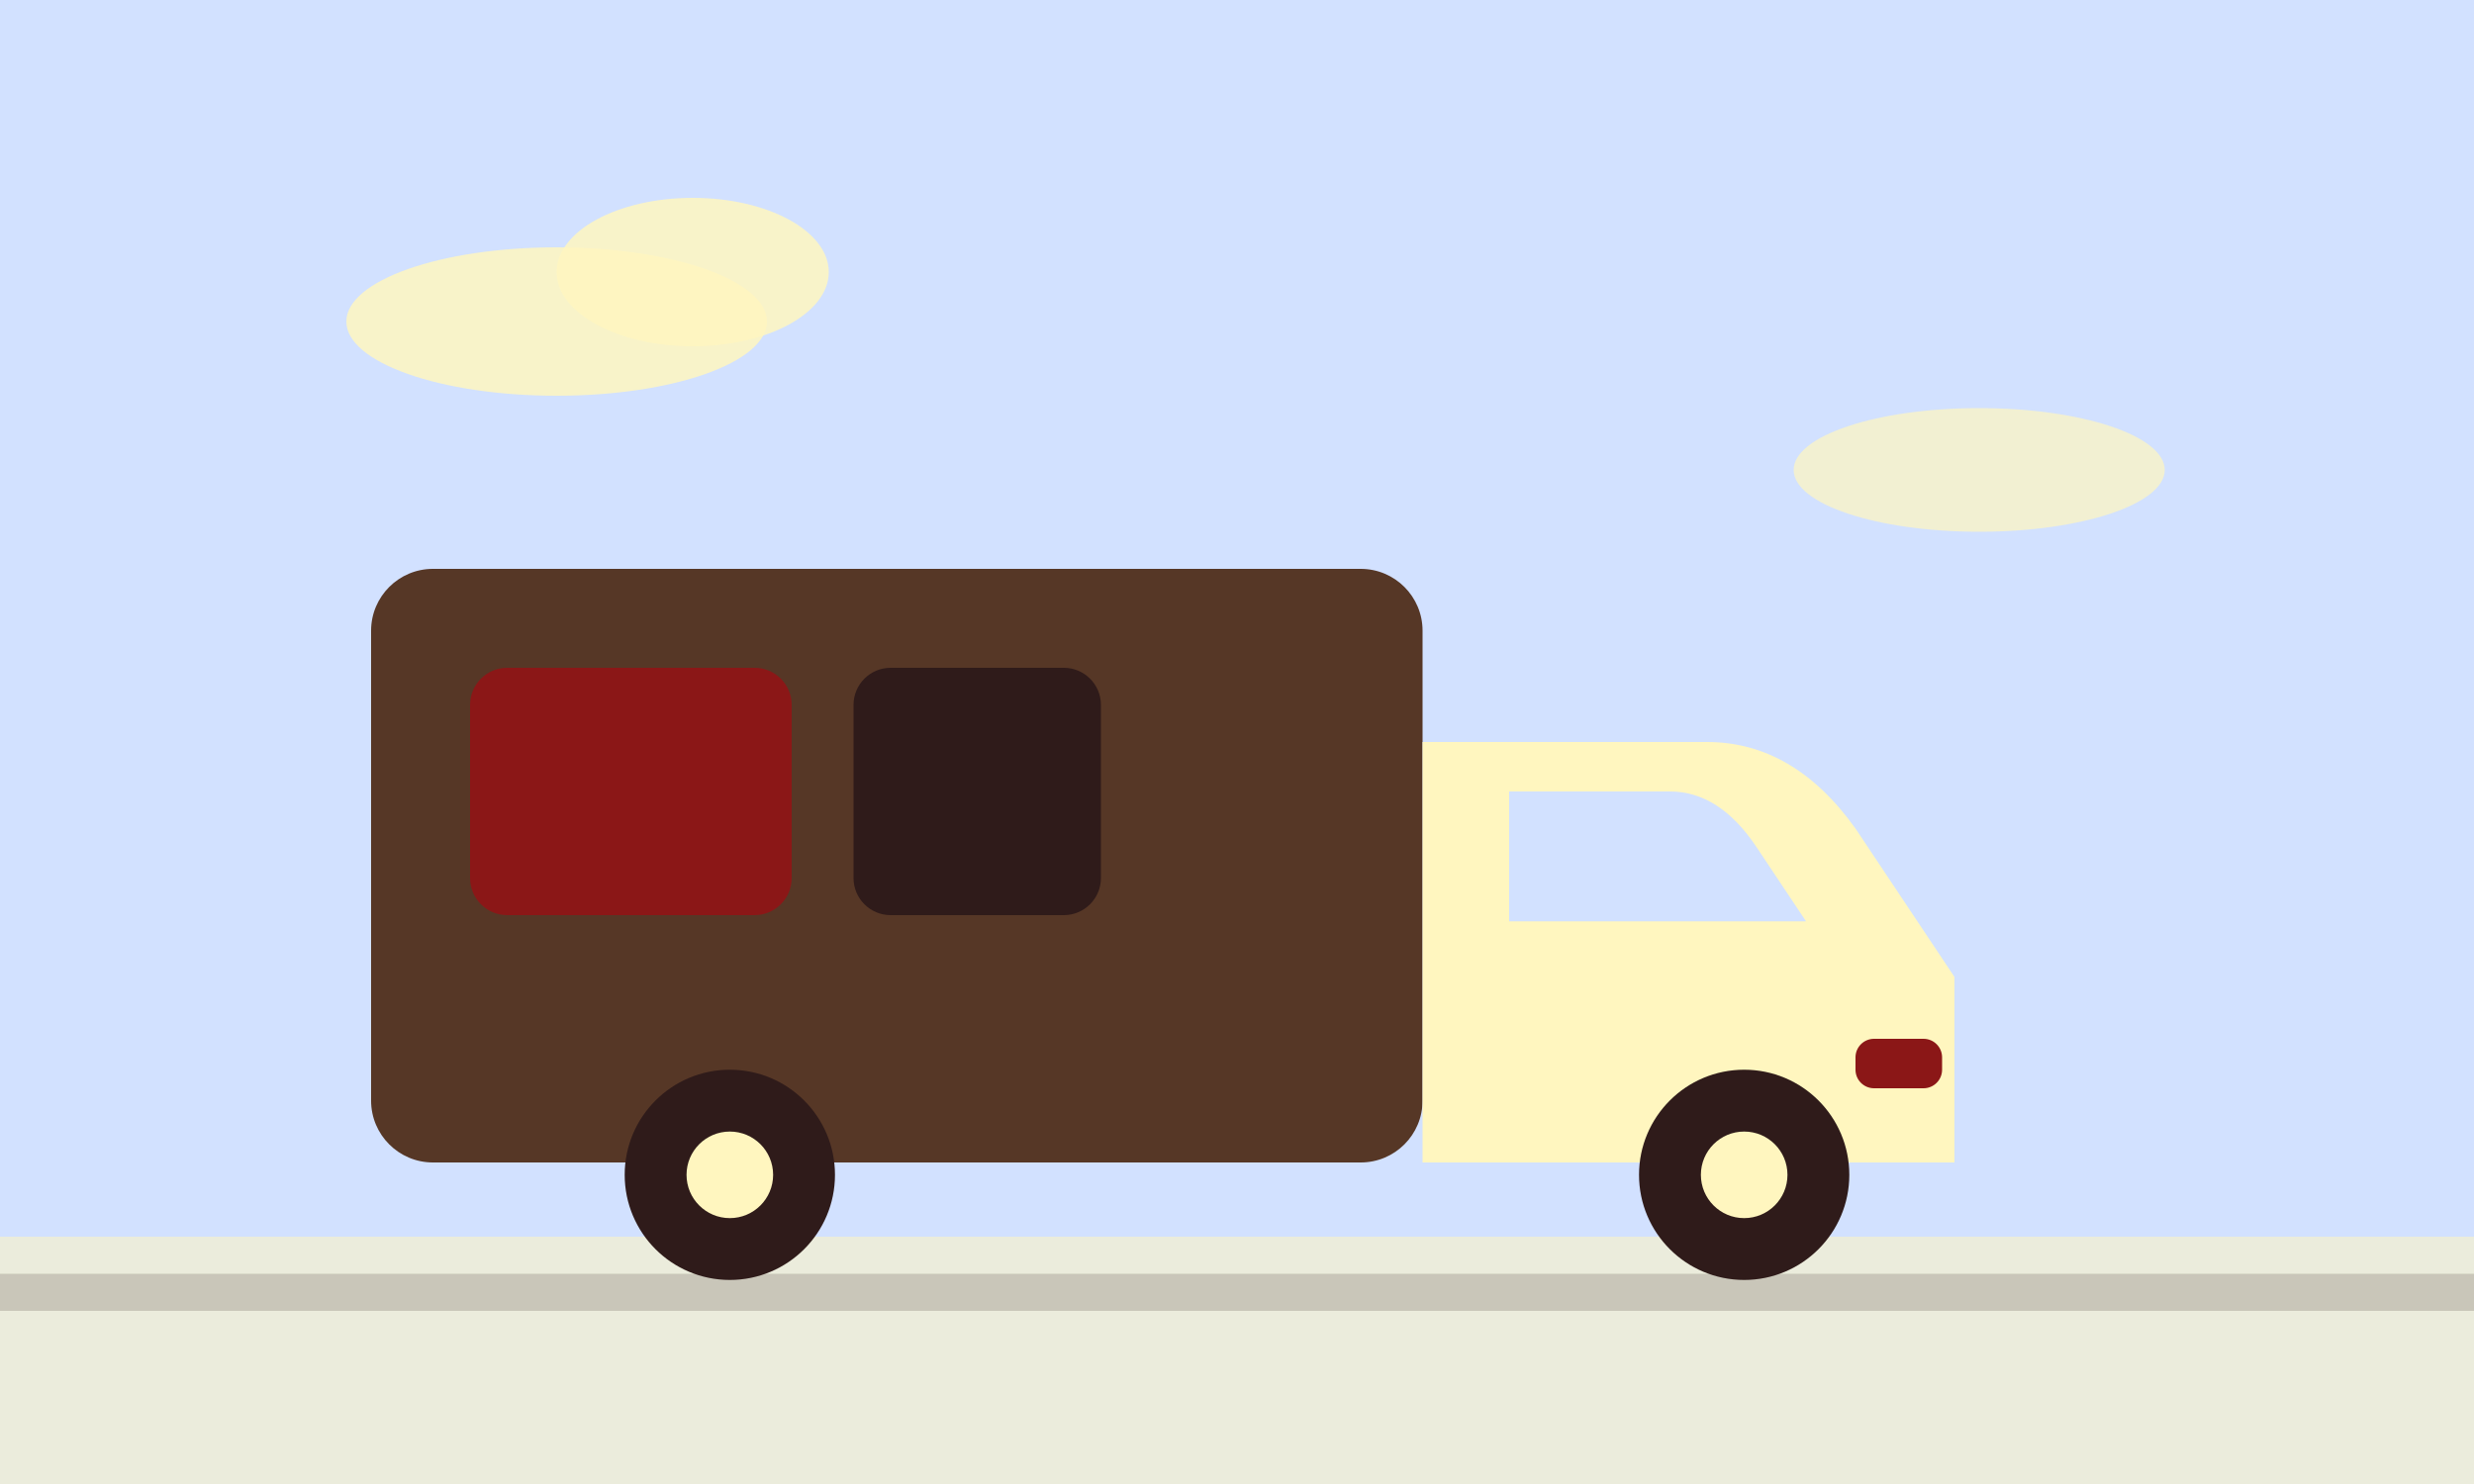
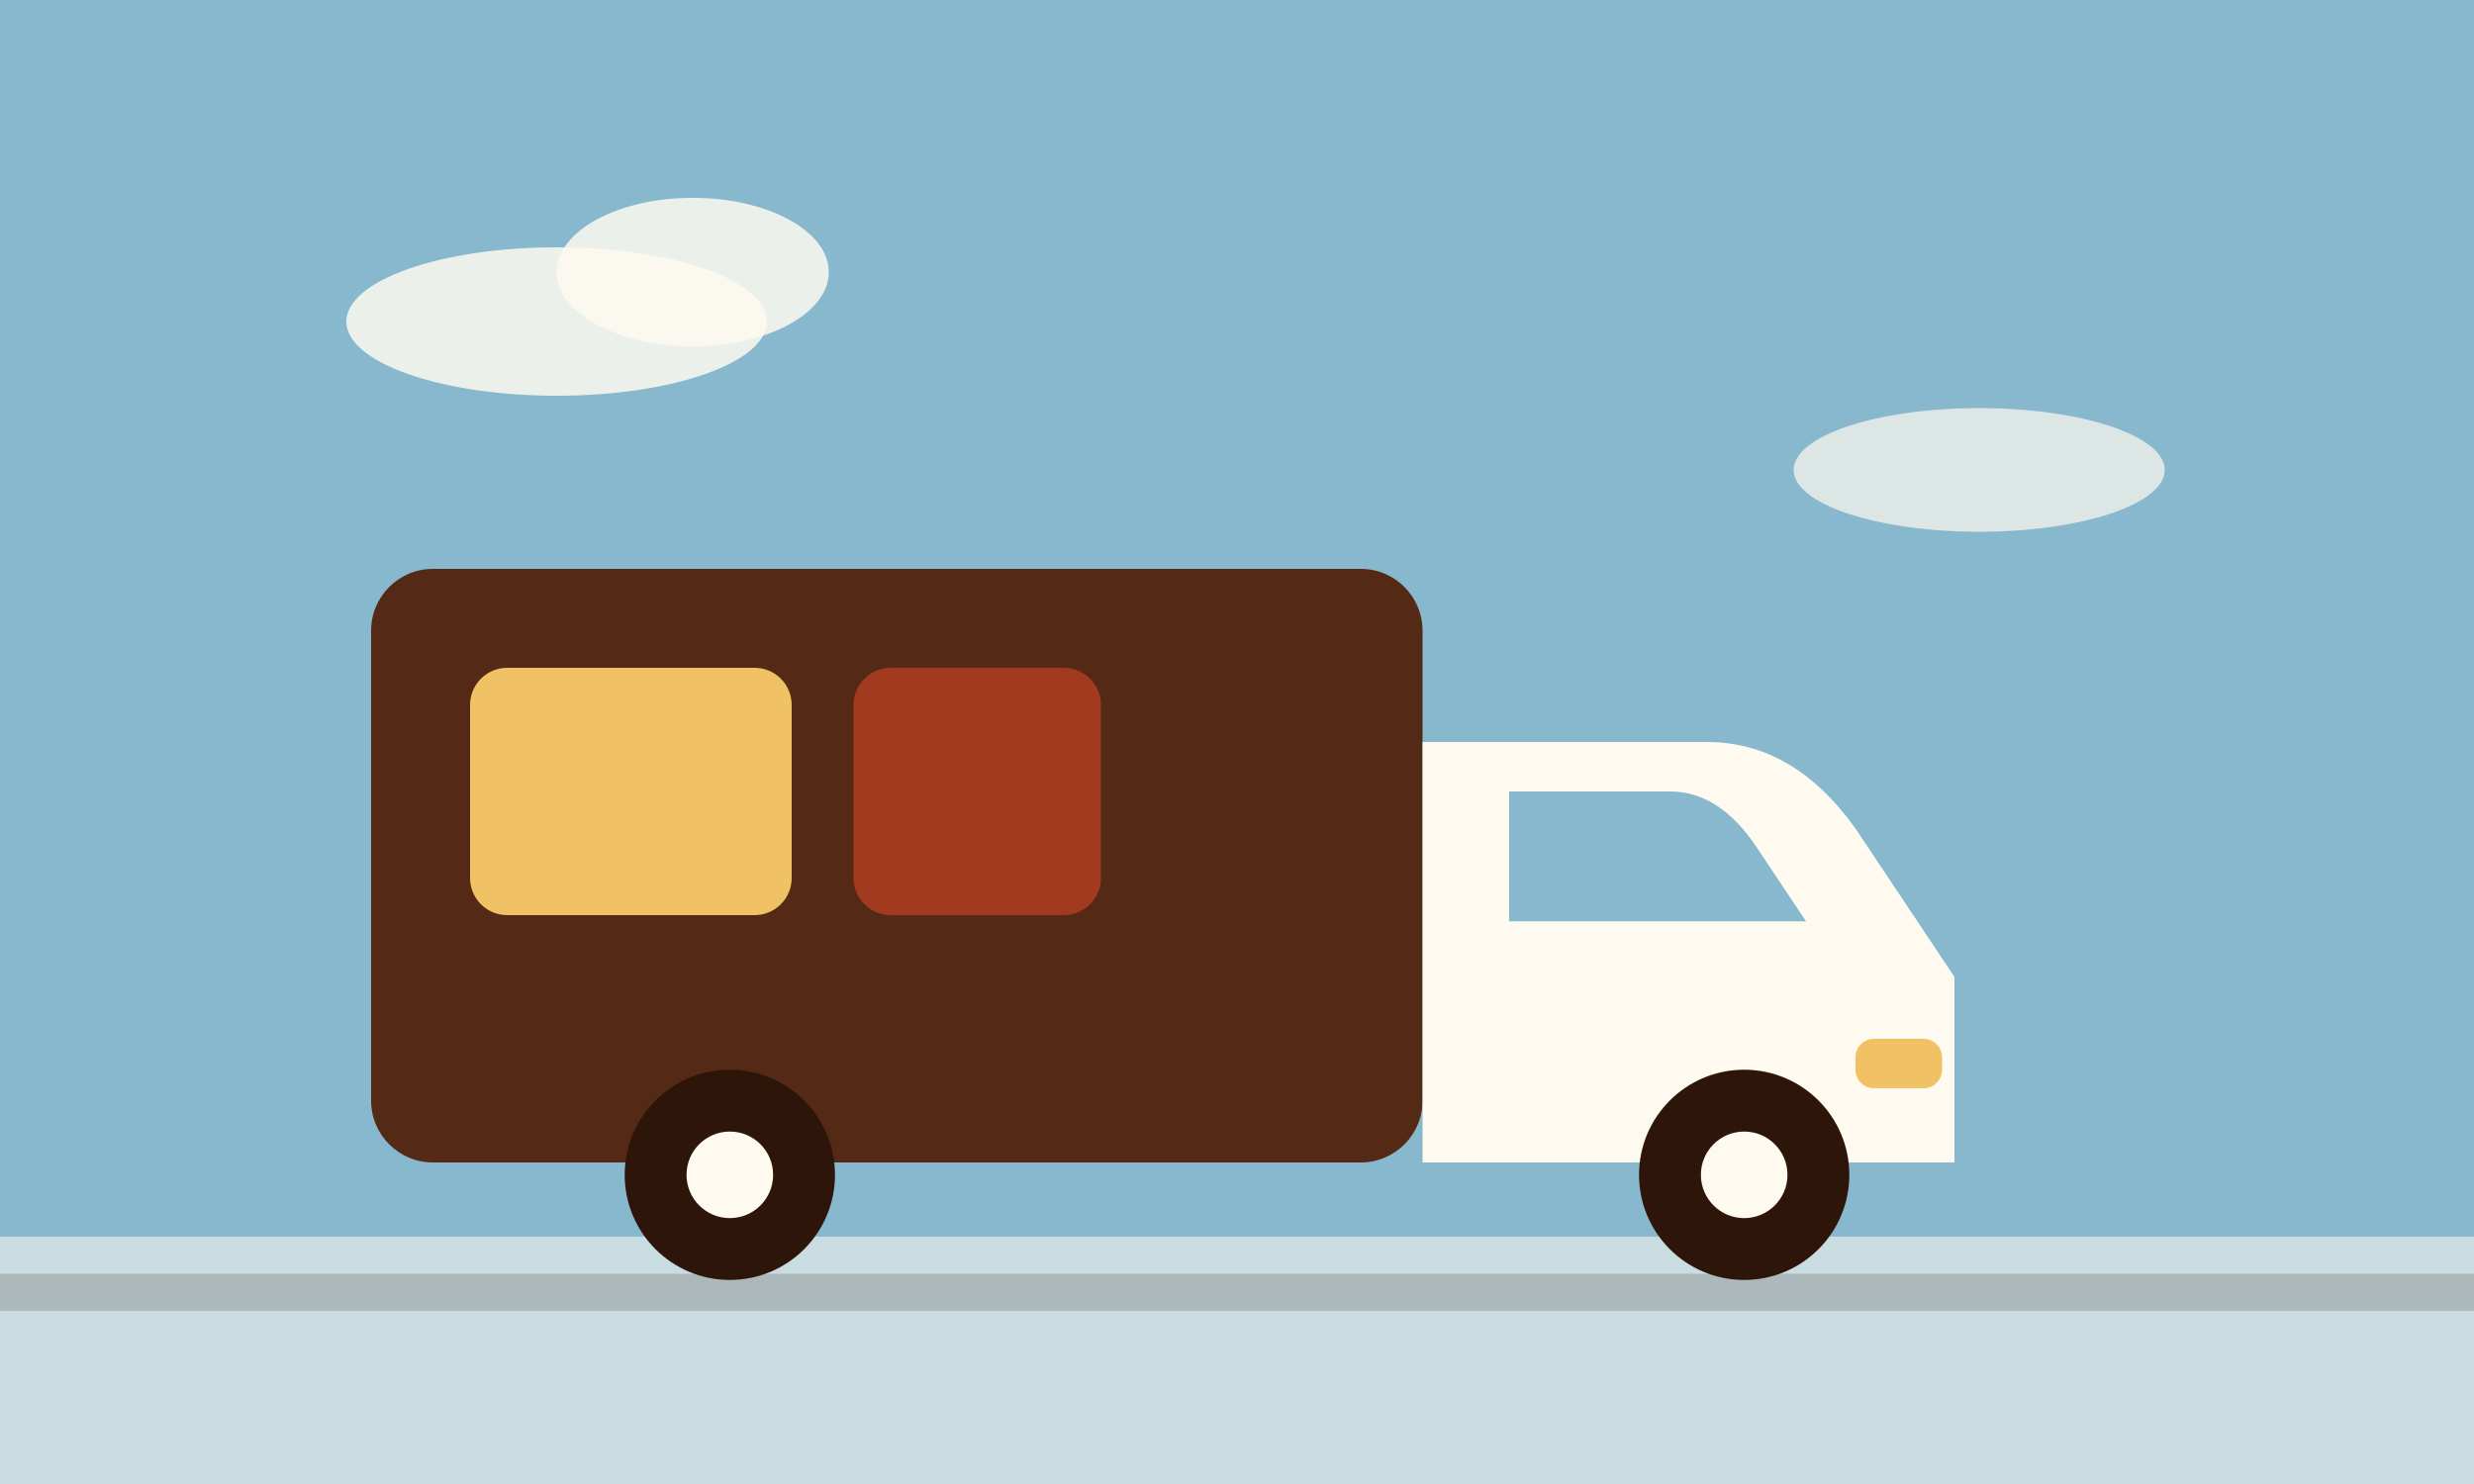
<svg xmlns="http://www.w3.org/2000/svg" viewBox="0 0 400 240" preserveAspectRatio="xMidYMid slice">
-   <rect width="400" height="240" fill="#D2E1FF" />
-   <ellipse cx="90" cy="52" rx="34" ry="12" fill="#FFF6BF" opacity=".85" />
-   <ellipse cx="112" cy="44" rx="22" ry="12" fill="#FFF6BF" opacity=".85" />
-   <ellipse cx="320" cy="76" rx="30" ry="10" fill="#FFF6BF" opacity=".7" />
-   <rect x="0" y="200" width="400" height="40" fill="#FFF6BF" opacity=".55" />
-   <rect x="0" y="206" width="400" height="6" fill="#2F1B1A" opacity=".18" />
-   <rect x="60" y="92" width="170" height="96" rx="10" fill="#563726" />
-   <path d="M230 120 h46 q14 0 24 14 l16 24 v30 h-86z" fill="#FFF6BF" />
-   <path d="M244 128 h26 q8 0 14 9 l8 12 h-48z" fill="#D2E1FF" />
-   <rect x="76" y="108" width="52" height="40" rx="6" fill="#8B1717" />
-   <rect x="138" y="108" width="40" height="40" rx="6" fill="#2F1B1A" />
-   <circle cx="118" cy="190" r="17" fill="#2F1B1A" />
-   <circle cx="118" cy="190" r="7" fill="#FFF6BF" />
-   <circle cx="282" cy="190" r="17" fill="#2F1B1A" />
-   <circle cx="282" cy="190" r="7" fill="#FFF6BF" />
-   <rect x="300" y="168" width="14" height="8" rx="3" fill="#8B1717" />
+   <rect width="400" height="240" fill="#88B8CE" />
+   <ellipse cx="90" cy="52" rx="34" ry="12" fill="#FEFAF0" opacity=".85" />
+   <ellipse cx="112" cy="44" rx="22" ry="12" fill="#FEFAF0" opacity=".85" />
+   <ellipse cx="320" cy="76" rx="30" ry="10" fill="#FEFAF0" opacity=".7" />
+   <rect x="0" y="200" width="400" height="40" fill="#FEFAF0" opacity=".55" />
+   <rect x="0" y="206" width="400" height="6" fill="#2E1509" opacity=".18" />
+   <rect x="60" y="92" width="170" height="96" rx="10" fill="#542916" />
+   <path d="M230 120 h46 q14 0 24 14 l16 24 v30 h-86z" fill="#FEFAF0" />
+   <path d="M244 128 h26 q8 0 14 9 l8 12 h-48z" fill="#88B8CE" />
+   <rect x="76" y="108" width="52" height="40" rx="6" fill="#F1C166" />
+   <rect x="138" y="108" width="40" height="40" rx="6" fill="#A13A1E" />
+   <circle cx="118" cy="190" r="17" fill="#2E1509" />
+   <circle cx="118" cy="190" r="7" fill="#FEFAF0" />
+   <circle cx="282" cy="190" r="17" fill="#2E1509" />
+   <circle cx="282" cy="190" r="7" fill="#FEFAF0" />
+   <rect x="300" y="168" width="14" height="8" rx="3" fill="#F1C166" />
</svg>
